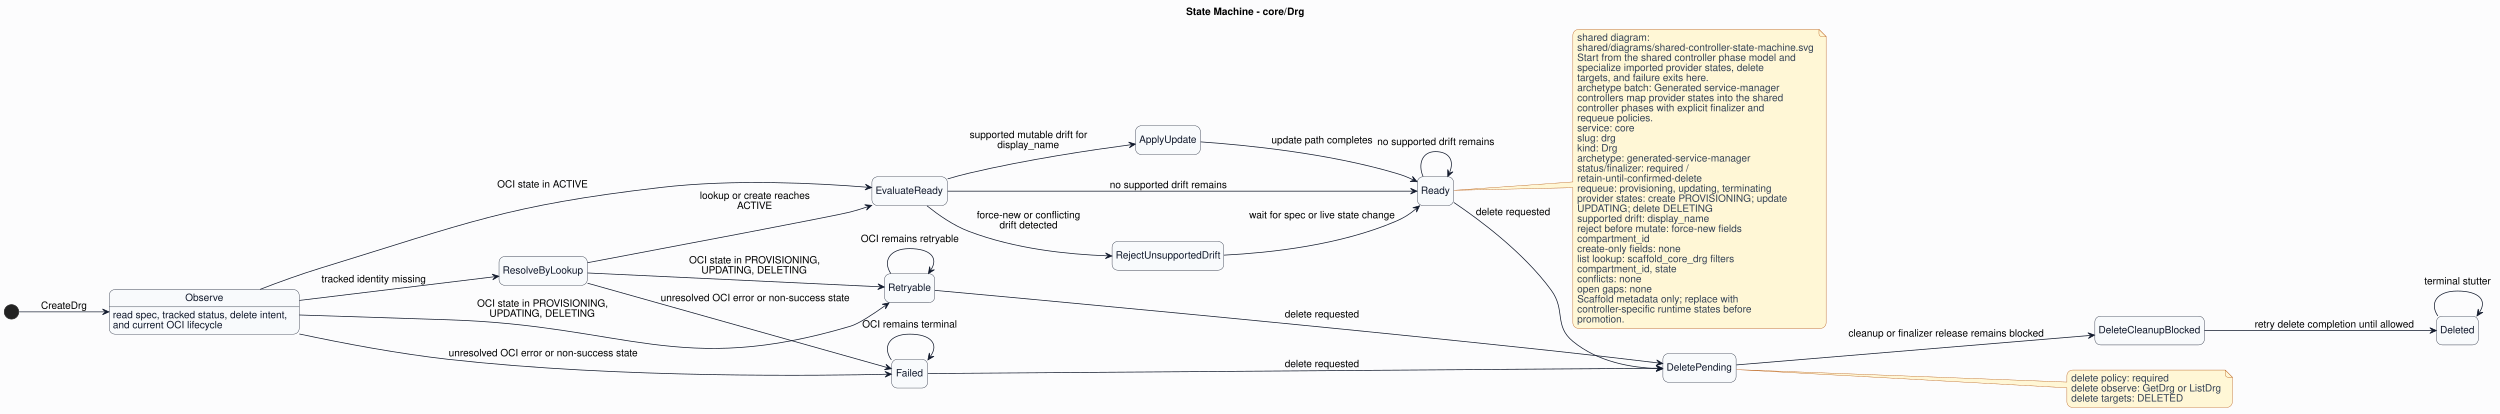
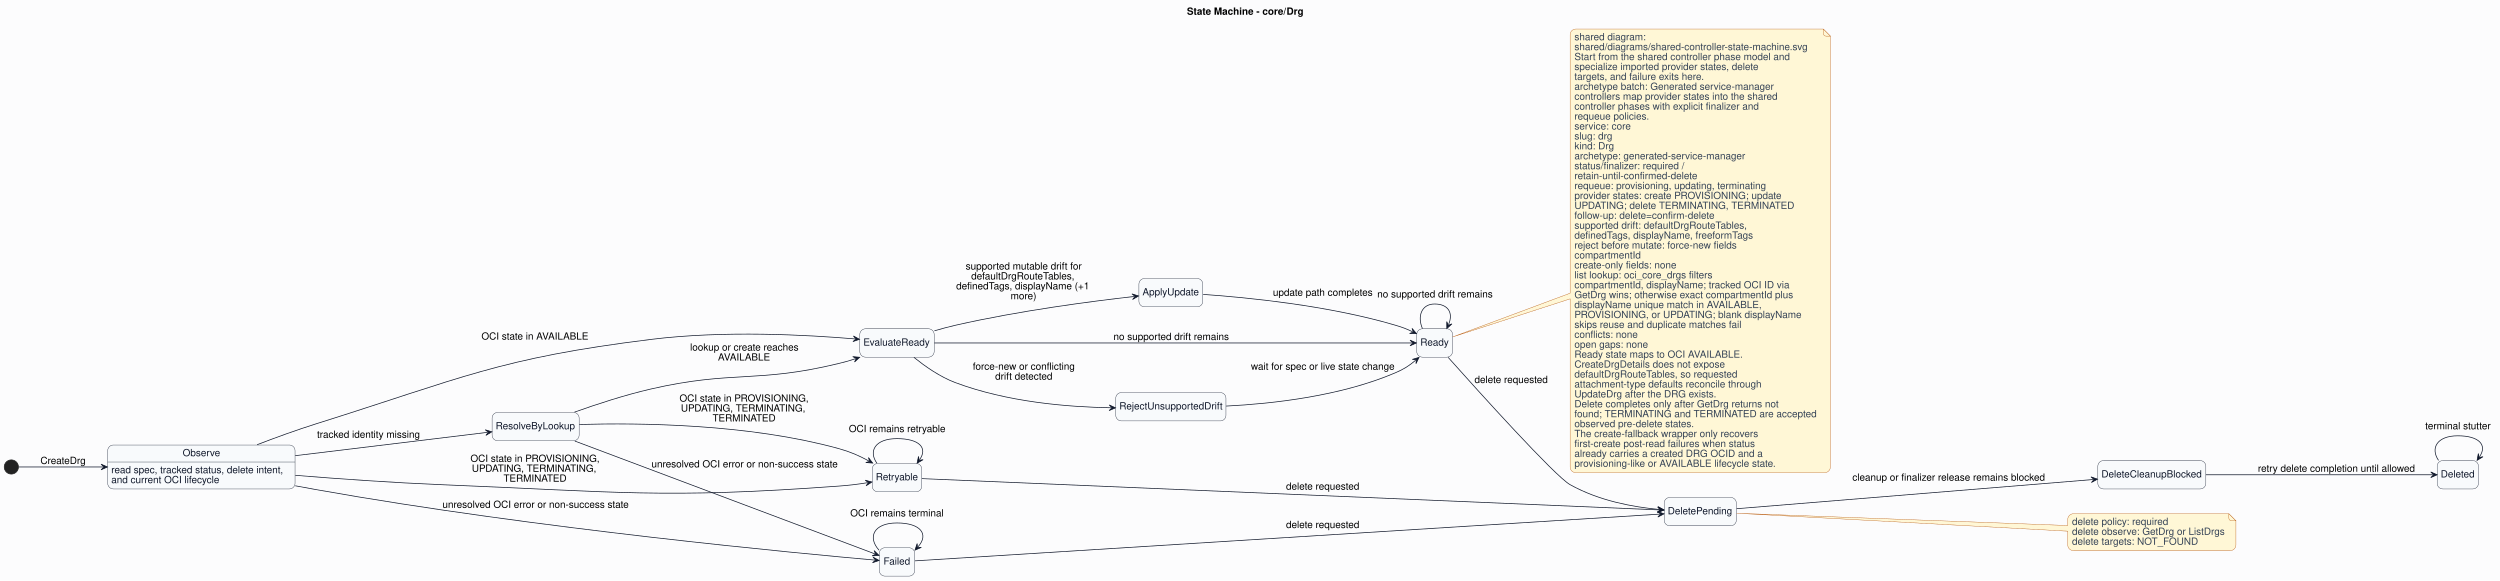
- <svg xmlns="http://www.w3.org/2000/svg" contentStyleType="text/css" data-diagram-type="STATE" height="576px" preserveAspectRatio="none" style="width:3479px;height:576px;background:#FCFCFD;" version="1.1" viewBox="0 0 3479 576" width="3479px" zoomAndPan="magnify">
+ <svg xmlns="http://www.w3.org/2000/svg" contentStyleType="text/css" data-diagram-type="STATE" height="819px" preserveAspectRatio="none" style="width:3528px;height:819px;background:#FCFCFD;" version="1.1" viewBox="0 0 3528 819" width="3528px" zoomAndPan="magnify">
  <defs />
  <g>
-     <rect fill="#FCFCFD" height="576" style="stroke:none;stroke-width:1;" width="3479" x="0" y="0" />
+     <rect fill="#FCFCFD" height="819" style="stroke:none;stroke-width:1;" width="3528" x="0" y="0" />
    <g class="title" data-source-line="10">
-       <text fill="#000000" font-family="Helvetica" font-size="14" font-weight="bold" lengthAdjust="spacing" textLength="164.151" x="1650.572" y="20.78">State Machine - core/Drg</text>
-     </g>
-     <g>
-       <rect fill="#F8FAFC" height="62" rx="8" ry="8" style="stroke:#0F172A;stroke-width:0.5;" width="264.364" x="152" y="403" />
-       <line style="stroke:#0F172A;stroke-width:0.5;" x1="152" x2="416.364" y1="427" y2="427" />
-       <text fill="#0F172A" font-family="Helvetica" font-size="14" lengthAdjust="spacing" textLength="52.91" x="257.727" y="418.78">Observe</text>
-       <text fill="#0F172A" font-family="Helvetica" font-size="14" lengthAdjust="spacing" textLength="244.364" x="157" y="442.78">read spec, tracked status, delete intent,</text>
-       <text fill="#0F172A" font-family="Helvetica" font-size="14" lengthAdjust="spacing" textLength="153.282" x="157" y="456.78">and current OCI lifecycle</text>
-     </g>
-     <rect fill="#F8FAFC" height="40" rx="8" ry="8" style="stroke:#0F172A;stroke-width:0.5;" width="104.951" x="1213.36" y="246" />
-     <text fill="#0F172A" font-family="Helvetica" font-size="14" lengthAdjust="spacing" textLength="94.951" x="1218.36" y="269.78">EvaluateReady</text>
-     <rect fill="#F8FAFC" height="40" rx="8" ry="8" style="stroke:#0F172A;stroke-width:0.5;" width="50.469" x="1972.32" y="246" />
-     <text fill="#0F172A" font-family="Helvetica" font-size="14" lengthAdjust="spacing" textLength="40.469" x="1977.32" y="269.78">Ready</text>
-     <rect fill="#F8FAFC" height="40" rx="8" ry="8" style="stroke:#0F172A;stroke-width:0.5;" width="69.917" x="1230.88" y="381" />
-     <text fill="#0F172A" font-family="Helvetica" font-size="14" lengthAdjust="spacing" textLength="59.917" x="1235.88" y="404.78">Retryable</text>
-     <rect fill="#F8FAFC" height="40" rx="8" ry="8" style="stroke:#0F172A;stroke-width:0.5;" width="50" x="1240.84" y="500" />
-     <text fill="#0F172A" font-family="Helvetica" font-size="14" lengthAdjust="spacing" textLength="38.131" x="1246.775" y="523.78">Failed</text>
-     <rect fill="#F8FAFC" height="40" rx="8" ry="8" style="stroke:#0F172A;stroke-width:0.5;" width="122.848" x="694.44" y="357" />
-     <text fill="#0F172A" font-family="Helvetica" font-size="14" lengthAdjust="spacing" textLength="112.848" x="699.44" y="380.78">ResolveByLookup</text>
-     <rect fill="#F8FAFC" height="40" rx="8" ry="8" style="stroke:#0F172A;stroke-width:0.5;" width="155.51" x="1547.56" y="336" />
-     <text fill="#0F172A" font-family="Helvetica" font-size="14" lengthAdjust="spacing" textLength="145.51" x="1552.56" y="359.78">RejectUnsupportedDrift</text>
-     <rect fill="#F8FAFC" height="40" rx="8" ry="8" style="stroke:#0F172A;stroke-width:0.5;" width="90.165" x="1580.23" y="175" />
-     <text fill="#0F172A" font-family="Helvetica" font-size="14" lengthAdjust="spacing" textLength="80.165" x="1585.23" y="198.78">ApplyUpdate</text>
-     <rect fill="#F8FAFC" height="40" rx="8" ry="8" style="stroke:#0F172A;stroke-width:0.5;" width="101.848" x="2314.1" y="492" />
-     <text fill="#0F172A" font-family="Helvetica" font-size="14" lengthAdjust="spacing" textLength="91.848" x="2319.1" y="515.78">DeletePending</text>
-     <rect fill="#F8FAFC" height="40" rx="8" ry="8" style="stroke:#0F172A;stroke-width:0.5;" width="58.255" x="3390.58" y="440" />
-     <text fill="#0F172A" font-family="Helvetica" font-size="14" lengthAdjust="spacing" textLength="48.255" x="3395.58" y="463.78">Deleted</text>
-     <rect fill="#F8FAFC" height="40" rx="8" ry="8" style="stroke:#0F172A;stroke-width:0.5;" width="152.427" x="2915.21" y="440" />
-     <text fill="#0F172A" font-family="Helvetica" font-size="14" lengthAdjust="spacing" textLength="142.427" x="2920.21" y="463.78">DeleteCleanupBlocked</text>
-     <ellipse cx="16" cy="434" fill="#222222" rx="10" ry="10" style="stroke:#222222;stroke-width:1;" />
+       <text fill="#000000" font-family="Helvetica" font-size="14" font-weight="bold" lengthAdjust="spacing" textLength="164.151" x="1674.942" y="20.78">State Machine - core/Drg</text>
+     </g>
+     <g class="entity" data-qualified-name="observe" id="ent0002">
+       <rect fill="#F8FAFC" height="62" rx="8" ry="8" style="stroke:#0F172A;stroke-width:0.5;" width="264.364" x="152" y="628" />
+       <line style="stroke:#0F172A;stroke-width:0.5;" x1="152" x2="416.364" y1="652" y2="652" />
+       <text fill="#0F172A" font-family="Helvetica" font-size="14" lengthAdjust="spacing" textLength="52.91" x="257.727" y="643.78">Observe</text>
+       <text fill="#0F172A" font-family="Helvetica" font-size="14" lengthAdjust="spacing" textLength="244.364" x="157" y="667.78">read spec, tracked status, delete intent,</text>
+       <text fill="#0F172A" font-family="Helvetica" font-size="14" lengthAdjust="spacing" textLength="153.282" x="157" y="681.78">and current OCI lifecycle</text>
+     </g>
+     <rect fill="#F8FAFC" height="40" rx="8" ry="8" style="stroke:#0F172A;stroke-width:0.5;" width="104.951" x="1213.36" y="464" />
+     <text fill="#0F172A" font-family="Helvetica" font-size="14" lengthAdjust="spacing" textLength="94.951" x="1218.36" y="487.78">EvaluateReady</text>
+     <rect fill="#F8FAFC" height="40" rx="8" ry="8" style="stroke:#0F172A;stroke-width:0.5;" width="50.469" x="1999.32" y="464" />
+     <text fill="#0F172A" font-family="Helvetica" font-size="14" lengthAdjust="spacing" textLength="40.469" x="2004.32" y="487.78">Ready</text>
+     <rect fill="#F8FAFC" height="40" rx="8" ry="8" style="stroke:#0F172A;stroke-width:0.5;" width="69.917" x="1230.88" y="654" />
+     <text fill="#0F172A" font-family="Helvetica" font-size="14" lengthAdjust="spacing" textLength="59.917" x="1235.88" y="677.78">Retryable</text>
+     <rect fill="#F8FAFC" height="40" rx="8" ry="8" style="stroke:#0F172A;stroke-width:0.5;" width="50" x="1240.84" y="773" />
+     <text fill="#0F172A" font-family="Helvetica" font-size="14" lengthAdjust="spacing" textLength="38.131" x="1246.775" y="796.78">Failed</text>
+     <rect fill="#F8FAFC" height="40" rx="8" ry="8" style="stroke:#0F172A;stroke-width:0.5;" width="122.848" x="694.44" y="582" />
+     <text fill="#0F172A" font-family="Helvetica" font-size="14" lengthAdjust="spacing" textLength="112.848" x="699.44" y="605.78">ResolveByLookup</text>
+     <rect fill="#F8FAFC" height="40" rx="8" ry="8" style="stroke:#0F172A;stroke-width:0.5;" width="155.51" x="1574.56" y="554" />
+     <text fill="#0F172A" font-family="Helvetica" font-size="14" lengthAdjust="spacing" textLength="145.51" x="1579.56" y="577.78">RejectUnsupportedDrift</text>
+     <rect fill="#F8FAFC" height="40" rx="8" ry="8" style="stroke:#0F172A;stroke-width:0.5;" width="90.165" x="1607.23" y="393" />
+     <text fill="#0F172A" font-family="Helvetica" font-size="14" lengthAdjust="spacing" textLength="80.165" x="1612.23" y="416.78">ApplyUpdate</text>
+     <rect fill="#F8FAFC" height="40" rx="8" ry="8" style="stroke:#0F172A;stroke-width:0.5;" width="101.848" x="2348.47" y="702" />
+     <text fill="#0F172A" font-family="Helvetica" font-size="14" lengthAdjust="spacing" textLength="91.848" x="2353.47" y="725.78">DeletePending</text>
+     <rect fill="#F8FAFC" height="40" rx="8" ry="8" style="stroke:#0F172A;stroke-width:0.5;" width="58.255" x="3439.33" y="650" />
+     <text fill="#0F172A" font-family="Helvetica" font-size="14" lengthAdjust="spacing" textLength="48.255" x="3444.33" y="673.78">Deleted</text>
+     <rect fill="#F8FAFC" height="40" rx="8" ry="8" style="stroke:#0F172A;stroke-width:0.5;" width="152.427" x="2960.46" y="650" />
+     <text fill="#0F172A" font-family="Helvetica" font-size="14" lengthAdjust="spacing" textLength="142.427" x="2965.46" y="673.78">DeleteCleanupBlocked</text>
+     <g class="start_entity" data-qualified-name=".start." data-source-line="32" id="ent0002">
+       <ellipse cx="16" cy="659" fill="#222222" rx="10" ry="10" style="stroke:#222222;stroke-width:1;" />
+     </g>
    <g class="entity" data-qualified-name="GMN2" data-source-line="55" id="ent0003">
-       <path d="M2188.78,49 L2188.78,253.16 L2023.1,264.86 L2188.78,261.16 L2188.78,449 A8,8 0 0 0 2196.78,457 L2533.261,457 A8,8 0 0 0 2541.261,449 L2541.261,51 L2531.261,41 L2196.78,41 A8,8 0 0 0 2188.78,49" fill="#FFF7D6" style="stroke:#B45309;stroke-width:0.5;" />
-       <path d="M2531.261,41 L2531.261,47 A4,4 0 0 0 2535.261,51 L2541.261,51 L2531.261,41" fill="#FFF7D6" style="stroke:#B45309;stroke-width:0.5;" />
-       <text fill="#334155" font-family="Helvetica" font-size="14" lengthAdjust="spacing" textLength="101.165" x="2194.78" y="56.78">shared diagram:</text>
-       <text fill="#334155" font-family="Helvetica" font-size="14" lengthAdjust="spacing" textLength="331.481" x="2194.78" y="70.78">shared/diagrams/shared-controller-state-machine.svg</text>
-       <text fill="#334155" font-family="Helvetica" font-size="14" lengthAdjust="spacing" textLength="304.274" x="2194.78" y="84.78">Start from the shared controller phase model and</text>
-       <text fill="#334155" font-family="Helvetica" font-size="14" lengthAdjust="spacing" textLength="261.468" x="2194.78" y="98.78">specialize imported provider states, delete</text>
-       <text fill="#334155" font-family="Helvetica" font-size="14" lengthAdjust="spacing" textLength="184.434" x="2194.78" y="112.78">targets, and failure exits here.</text>
-       <text fill="#334155" font-family="Helvetica" font-size="14" lengthAdjust="spacing" textLength="281.709" x="2194.78" y="126.78">archetype batch: Generated service-manager</text>
-       <text fill="#334155" font-family="Helvetica" font-size="14" lengthAdjust="spacing" textLength="287.923" x="2194.78" y="140.78">controllers map provider states into the shared</text>
-       <text fill="#334155" font-family="Helvetica" font-size="14" lengthAdjust="spacing" textLength="261.461" x="2194.78" y="154.78">controller phases with explicit finalizer and</text>
-       <text fill="#334155" font-family="Helvetica" font-size="14" lengthAdjust="spacing" textLength="105.848" x="2194.78" y="168.78">requeue policies.</text>
-       <text fill="#334155" font-family="Helvetica" font-size="14" lengthAdjust="spacing" textLength="79.358" x="2194.78" y="182.78">service: core</text>
-       <text fill="#334155" font-family="Helvetica" font-size="14" lengthAdjust="spacing" textLength="53.696" x="2194.78" y="196.78">slug: drg</text>
-       <text fill="#334155" font-family="Helvetica" font-size="14" lengthAdjust="spacing" textLength="56.02" x="2194.78" y="210.78">kind: Drg</text>
-       <text fill="#334155" font-family="Helvetica" font-size="14" lengthAdjust="spacing" textLength="241.24" x="2194.78" y="224.78">archetype: generated-service-manager</text>
-       <text fill="#334155" font-family="Helvetica" font-size="14" lengthAdjust="spacing" textLength="156.406" x="2194.78" y="238.78">status/finalizer: required /</text>
-       <text fill="#334155" font-family="Helvetica" font-size="14" lengthAdjust="spacing" textLength="174.303" x="2194.78" y="252.78">retain-until-confirmed-delete</text>
-       <text fill="#334155" font-family="Helvetica" font-size="14" lengthAdjust="spacing" textLength="272.398" x="2194.78" y="266.78">requeue: provisioning, updating, terminating</text>
-       <text fill="#334155" font-family="Helvetica" font-size="14" lengthAdjust="spacing" textLength="295.682" x="2194.78" y="280.78">provider states: create PROVISIONING; update</text>
-       <text fill="#334155" font-family="Helvetica" font-size="14" lengthAdjust="spacing" textLength="192.165" x="2194.78" y="294.78">UPDATING; delete DELETING</text>
-       <text fill="#334155" font-family="Helvetica" font-size="14" lengthAdjust="spacing" textLength="183.661" x="2194.78" y="308.78">supported drift: display_name</text>
-       <text fill="#334155" font-family="Helvetica" font-size="14" lengthAdjust="spacing" textLength="230.33" x="2194.78" y="322.78">reject before mutate: force-new fields</text>
-       <text fill="#334155" font-family="Helvetica" font-size="14" lengthAdjust="spacing" textLength="100.379" x="2194.78" y="336.78">compartment_id</text>
-       <text fill="#334155" font-family="Helvetica" font-size="14" lengthAdjust="spacing" textLength="144.751" x="2194.78" y="350.78">create-only fields: none</text>
-       <text fill="#334155" font-family="Helvetica" font-size="14" lengthAdjust="spacing" textLength="218.661" x="2194.78" y="364.78">list lookup: scaffold_core_drg filters</text>
-       <text fill="#334155" font-family="Helvetica" font-size="14" lengthAdjust="spacing" textLength="138.51" x="2194.78" y="378.78">compartment_id, state</text>
-       <text fill="#334155" font-family="Helvetica" font-size="14" lengthAdjust="spacing" textLength="89.496" x="2194.78" y="392.78">conflicts: none</text>
-       <text fill="#334155" font-family="Helvetica" font-size="14" lengthAdjust="spacing" textLength="104.316" x="2194.78" y="406.78">open gaps: none</text>
-       <text fill="#334155" font-family="Helvetica" font-size="14" lengthAdjust="spacing" textLength="224.902" x="2194.78" y="420.78">Scaffold metadata only; replace with</text>
-       <text fill="#334155" font-family="Helvetica" font-size="14" lengthAdjust="spacing" textLength="244.323" x="2194.78" y="434.78">controller-specific runtime states before</text>
-       <text fill="#334155" font-family="Helvetica" font-size="14" lengthAdjust="spacing" textLength="66.144" x="2194.78" y="448.78">promotion.</text>
-     </g>
-     <g class="entity" data-qualified-name="GMN5" data-source-line="86" id="ent0006">
-       <path d="M2876.27,523 L2876.27,531.68 L2416.33,514.34 L2876.27,539.68 L2876.27,559 A8,8 0 0 0 2884.27,567 L3098.586,567 A8,8 0 0 0 3106.586,559 L3106.586,525 L3096.586,515 L2884.27,515 A8,8 0 0 0 2876.27,523" fill="#FFF7D6" style="stroke:#B45309;stroke-width:0.5;" />
-       <path d="M3096.586,515 L3096.586,521 A4,4 0 0 0 3100.586,525 L3106.586,525 L3096.586,515" fill="#FFF7D6" style="stroke:#B45309;stroke-width:0.5;" />
-       <text fill="#334155" font-family="Helvetica" font-size="14" lengthAdjust="spacing" textLength="136.972" x="2882.27" y="530.78">delete policy: required</text>
-       <text fill="#334155" font-family="Helvetica" font-size="14" lengthAdjust="spacing" textLength="209.316" x="2882.27" y="544.78">delete observe: GetDrg or ListDrg</text>
-       <text fill="#334155" font-family="Helvetica" font-size="14" lengthAdjust="spacing" textLength="157.185" x="2882.27" y="558.78">delete targets: DELETED</text>
+       <path d="M2215.78,49 L2215.78,413.74 L2050.01,475.47 L2215.78,421.74 L2215.78,659 A8,8 0 0 0 2223.78,667 L2575.007,667 A8,8 0 0 0 2583.007,659 L2583.007,51 L2573.007,41 L2223.78,41 A8,8 0 0 0 2215.78,49" fill="#FFF7D6" style="stroke:#B45309;stroke-width:0.5;" />
+       <path d="M2573.007,41 L2573.007,47 A4,4 0 0 0 2577.007,51 L2583.007,51 L2573.007,41" fill="#FFF7D6" style="stroke:#B45309;stroke-width:0.5;" />
+       <text fill="#334155" font-family="Helvetica" font-size="14" lengthAdjust="spacing" textLength="101.165" x="2221.78" y="56.78">shared diagram:</text>
+       <text fill="#334155" font-family="Helvetica" font-size="14" lengthAdjust="spacing" textLength="331.481" x="2221.78" y="70.78">shared/diagrams/shared-controller-state-machine.svg</text>
+       <text fill="#334155" font-family="Helvetica" font-size="14" lengthAdjust="spacing" textLength="304.274" x="2221.78" y="84.78">Start from the shared controller phase model and</text>
+       <text fill="#334155" font-family="Helvetica" font-size="14" lengthAdjust="spacing" textLength="261.468" x="2221.78" y="98.78">specialize imported provider states, delete</text>
+       <text fill="#334155" font-family="Helvetica" font-size="14" lengthAdjust="spacing" textLength="184.434" x="2221.78" y="112.78">targets, and failure exits here.</text>
+       <text fill="#334155" font-family="Helvetica" font-size="14" lengthAdjust="spacing" textLength="281.709" x="2221.78" y="126.78">archetype batch: Generated service-manager</text>
+       <text fill="#334155" font-family="Helvetica" font-size="14" lengthAdjust="spacing" textLength="287.923" x="2221.78" y="140.78">controllers map provider states into the shared</text>
+       <text fill="#334155" font-family="Helvetica" font-size="14" lengthAdjust="spacing" textLength="261.461" x="2221.78" y="154.78">controller phases with explicit finalizer and</text>
+       <text fill="#334155" font-family="Helvetica" font-size="14" lengthAdjust="spacing" textLength="105.848" x="2221.78" y="168.78">requeue policies.</text>
+       <text fill="#334155" font-family="Helvetica" font-size="14" lengthAdjust="spacing" textLength="79.358" x="2221.78" y="182.78">service: core</text>
+       <text fill="#334155" font-family="Helvetica" font-size="14" lengthAdjust="spacing" textLength="53.696" x="2221.78" y="196.78">slug: drg</text>
+       <text fill="#334155" font-family="Helvetica" font-size="14" lengthAdjust="spacing" textLength="56.02" x="2221.78" y="210.78">kind: Drg</text>
+       <text fill="#334155" font-family="Helvetica" font-size="14" lengthAdjust="spacing" textLength="241.24" x="2221.78" y="224.78">archetype: generated-service-manager</text>
+       <text fill="#334155" font-family="Helvetica" font-size="14" lengthAdjust="spacing" textLength="156.406" x="2221.78" y="238.78">status/finalizer: required /</text>
+       <text fill="#334155" font-family="Helvetica" font-size="14" lengthAdjust="spacing" textLength="174.303" x="2221.78" y="252.78">retain-until-confirmed-delete</text>
+       <text fill="#334155" font-family="Helvetica" font-size="14" lengthAdjust="spacing" textLength="272.398" x="2221.78" y="266.78">requeue: provisioning, updating, terminating</text>
+       <text fill="#334155" font-family="Helvetica" font-size="14" lengthAdjust="spacing" textLength="295.682" x="2221.78" y="280.78">provider states: create PROVISIONING; update</text>
+       <text fill="#334155" font-family="Helvetica" font-size="14" lengthAdjust="spacing" textLength="317.372" x="2221.78" y="294.78">UPDATING; delete TERMINATING, TERMINATED</text>
+       <text fill="#334155" font-family="Helvetica" font-size="14" lengthAdjust="spacing" textLength="198.83" x="2221.78" y="308.78">follow-up: delete=confirm-delete</text>
+       <text fill="#334155" font-family="Helvetica" font-size="14" lengthAdjust="spacing" textLength="245.137" x="2221.78" y="322.78">supported drift: defaultDrgRouteTables,</text>
+       <text fill="#334155" font-family="Helvetica" font-size="14" lengthAdjust="spacing" textLength="256.785" x="2221.78" y="336.78">definedTags, displayName, freeformTags</text>
+       <text fill="#334155" font-family="Helvetica" font-size="14" lengthAdjust="spacing" textLength="230.33" x="2221.78" y="350.78">reject before mutate: force-new fields</text>
+       <text fill="#334155" font-family="Helvetica" font-size="14" lengthAdjust="spacing" textLength="93.372" x="2221.78" y="364.78">compartmentId</text>
+       <text fill="#334155" font-family="Helvetica" font-size="14" lengthAdjust="spacing" textLength="144.751" x="2221.78" y="378.78">create-only fields: none</text>
+       <text fill="#334155" font-family="Helvetica" font-size="14" lengthAdjust="spacing" textLength="195.31" x="2221.78" y="392.78">list lookup: oci_core_drgs filters</text>
+       <text fill="#334155" font-family="Helvetica" font-size="14" lengthAdjust="spacing" textLength="304.22" x="2221.78" y="406.78">compartmentId, displayName; tracked OCI ID via</text>
+       <text fill="#334155" font-family="Helvetica" font-size="14" lengthAdjust="spacing" textLength="308.902" x="2221.78" y="420.78">GetDrg wins; otherwise exact compartmentId plus</text>
+       <text fill="#334155" font-family="Helvetica" font-size="14" lengthAdjust="spacing" textLength="266.923" x="2221.78" y="434.78">displayName unique match in AVAILABLE,</text>
+       <text fill="#334155" font-family="Helvetica" font-size="14" lengthAdjust="spacing" textLength="325.199" x="2221.78" y="448.78">PROVISIONING, or UPDATING; blank displayName</text>
+       <text fill="#334155" font-family="Helvetica" font-size="14" lengthAdjust="spacing" textLength="236.571" x="2221.78" y="462.78">skips reuse and duplicate matches fail</text>
+       <text fill="#334155" font-family="Helvetica" font-size="14" lengthAdjust="spacing" textLength="89.496" x="2221.78" y="476.78">conflicts: none</text>
+       <text fill="#334155" font-family="Helvetica" font-size="14" lengthAdjust="spacing" textLength="104.316" x="2221.78" y="490.78">open gaps: none</text>
+       <text fill="#334155" font-family="Helvetica" font-size="14" lengthAdjust="spacing" textLength="240.447" x="2221.78" y="504.78">Ready state maps to OCI AVAILABLE.</text>
+       <text fill="#334155" font-family="Helvetica" font-size="14" lengthAdjust="spacing" textLength="214.006" x="2221.78" y="518.78">CreateDrgDetails does not expose</text>
+       <text fill="#334155" font-family="Helvetica" font-size="14" lengthAdjust="spacing" textLength="232.695" x="2221.78" y="532.78">defaultDrgRouteTables, so requested</text>
+       <text fill="#334155" font-family="Helvetica" font-size="14" lengthAdjust="spacing" textLength="264.599" x="2221.78" y="546.78">attachment-type defaults reconcile through</text>
+       <text fill="#334155" font-family="Helvetica" font-size="14" lengthAdjust="spacing" textLength="201.523" x="2221.78" y="560.78">UpdateDrg after the DRG exists.</text>
+       <text fill="#334155" font-family="Helvetica" font-size="14" lengthAdjust="spacing" textLength="289.468" x="2221.78" y="574.78">Delete completes only after GetDrg returns not</text>
+       <text fill="#334155" font-family="Helvetica" font-size="14" lengthAdjust="spacing" textLength="346.227" x="2221.78" y="588.78">found; TERMINATING and TERMINATED are accepted</text>
+       <text fill="#334155" font-family="Helvetica" font-size="14" lengthAdjust="spacing" textLength="169.654" x="2221.78" y="602.78">observed pre-delete states.</text>
+       <text fill="#334155" font-family="Helvetica" font-size="14" lengthAdjust="spacing" textLength="260.668" x="2221.78" y="616.78">The create-fallback wrapper only recovers</text>
+       <text fill="#334155" font-family="Helvetica" font-size="14" lengthAdjust="spacing" textLength="256.778" x="2221.78" y="630.78">first-create post-read failures when status</text>
+       <text fill="#334155" font-family="Helvetica" font-size="14" lengthAdjust="spacing" textLength="266.889" x="2221.78" y="644.78">already carries a created DRG OCID and a</text>
+       <text fill="#334155" font-family="Helvetica" font-size="14" lengthAdjust="spacing" textLength="287.909" x="2221.78" y="658.78">provisioning-like or AVAILABLE lifecycle state.</text>
+     </g>
+     <g class="entity" data-qualified-name="GMN5" data-source-line="101" id="ent0006">
+       <path d="M2918.01,733 L2918.01,741.61 L2450.78,724.3 L2918.01,749.61 L2918.01,769 A8,8 0 0 0 2926.01,777 L3147.326,777 A8,8 0 0 0 3155.326,769 L3155.326,735 L3145.326,725 L2926.01,725 A8,8 0 0 0 2918.01,733" fill="#FFF7D6" style="stroke:#B45309;stroke-width:0.5;" />
+       <path d="M3145.326,725 L3145.326,731 A4,4 0 0 0 3149.326,735 L3155.326,735 L3145.326,725" fill="#FFF7D6" style="stroke:#B45309;stroke-width:0.5;" />
+       <text fill="#334155" font-family="Helvetica" font-size="14" lengthAdjust="spacing" textLength="136.972" x="2924.01" y="740.78">delete policy: required</text>
+       <text fill="#334155" font-family="Helvetica" font-size="14" lengthAdjust="spacing" textLength="216.316" x="2924.01" y="754.78">delete observe: GetDrg or ListDrgs</text>
+       <text fill="#334155" font-family="Helvetica" font-size="14" lengthAdjust="spacing" textLength="179.724" x="2924.01" y="768.78">delete targets: NOT_FOUND</text>
    </g>
    <g class="link" data-entity-1="ent0002" data-entity-2="ent0002" data-link-type="dependency" data-source-line="32" id="lnk3">
-       <path d="M26.47,434 C47.36,434 93.64,434 145.62,434" fill="none" id="*start*-to-observe" style="stroke:#0F172A;stroke-width:1;" />
-       <polygon fill="#0F172A" points="151.62,434,142.62,430,146.62,434,142.62,438,151.62,434" style="stroke:#0F172A;stroke-width:1;" />
-       <text fill="#000000" font-family="Helvetica" font-size="14" lengthAdjust="spacing" textLength="64.579" x="57" y="429.78">CreateDrg</text>
+       <path d="M26.47,659 C47.36,659 93.64,659 145.62,659" fill="none" id="*start*-to-observe" style="stroke:#0F172A;stroke-width:1;" />
+       <polygon fill="#0F172A" points="151.62,659,142.62,655,146.62,659,142.62,663,151.62,659" style="stroke:#0F172A;stroke-width:1;" />
+       <text fill="#000000" font-family="Helvetica" font-size="14" lengthAdjust="spacing" textLength="64.579" x="57" y="654.78">CreateDrg</text>
    </g>
    <g class="link" data-entity-1="ent0002" data-entity-2="ent0007" data-link-type="dependency" data-source-line="33" id="lnk4">
-       <path d="M416.64,418.05 C507.55,407.01 618.334,393.573 688.184,385.093" fill="none" id="observe-to-resolve_by_lookup" style="stroke:#0F172A;stroke-width:1;" />
-       <polygon fill="#0F172A" points="694.14,384.37,684.723,381.484,689.176,384.973,685.688,389.425,694.14,384.37" style="stroke:#0F172A;stroke-width:1;" />
-       <text fill="#000000" font-family="Helvetica" font-size="14" lengthAdjust="spacing" textLength="145.503" x="447.36" y="392.84">tracked identity missing</text>
+       <path d="M416.64,643.05 C507.55,632.01 618.334,618.573 688.184,610.093" fill="none" id="observe-to-resolve_by_lookup" style="stroke:#0F172A;stroke-width:1;" />
+       <polygon fill="#0F172A" points="694.14,609.37,684.723,606.484,689.176,609.973,685.688,614.426,694.14,609.37" style="stroke:#0F172A;stroke-width:1;" />
+       <text fill="#000000" font-family="Helvetica" font-size="14" lengthAdjust="spacing" textLength="145.503" x="447.36" y="617.84">tracked identity missing</text>
    </g>
    <g class="link" data-entity-1="ent0007" data-entity-2="ent0003" data-link-type="dependency" data-source-line="34" id="lnk5">
-       <path d="M817.57,365.58 C931.1,344.19 1165.77,299.79 1183.36,295 C1193.07,292.36 1197.604,291.054 1207.384,287.704" fill="none" id="resolve_by_lookup-to-evaluate_ready" style="stroke:#0F172A;stroke-width:1;" />
-       <polygon fill="#0F172A" points="1213.06,285.76,1203.249,284.892,1208.33,287.38,1205.842,292.461,1213.06,285.76" style="stroke:#0F172A;stroke-width:1;" />
-       <text fill="#000000" font-family="Helvetica" font-size="14" lengthAdjust="spacing" textLength="154.089" x="973.86" y="276.78">lookup or create reaches</text>
-       <text fill="#000000" font-family="Helvetica" font-size="14" lengthAdjust="spacing" textLength="50.565" x="1025.622" y="290.78">ACTIVE</text>
+       <path d="M810.74,581.59 C841.81,570.51 881.84,557.4 918.36,549 C1034.2,522.36 1067.87,541.08 1183.36,513 C1193.14,510.62 1197.696,509.422 1207.486,506.112" fill="none" id="resolve_by_lookup-to-evaluate_ready" style="stroke:#0F172A;stroke-width:1;" />
+       <polygon fill="#0F172A" points="1213.17,504.19,1203.363,503.283,1208.433,505.791,1205.925,510.862,1213.17,504.19" style="stroke:#0F172A;stroke-width:1;" />
+       <text fill="#000000" font-family="Helvetica" font-size="14" lengthAdjust="spacing" textLength="154.089" x="973.86" y="494.78">lookup or create reaches</text>
+       <text fill="#000000" font-family="Helvetica" font-size="14" lengthAdjust="spacing" textLength="75.489" x="1013.16" y="508.78">AVAILABLE</text>
    </g>
    <g class="link" data-entity-1="ent0007" data-entity-2="ent0005" data-link-type="dependency" data-source-line="35" id="lnk6">
-       <path d="M817.63,379.87 C925.21,384.95 1139.807,395.097 1224.597,399.097" fill="none" id="resolve_by_lookup-to-retryable" style="stroke:#0F172A;stroke-width:1;" />
-       <polygon fill="#0F172A" points="1230.59,399.38,1221.789,394.96,1225.596,399.144,1221.411,402.951,1230.59,399.38" style="stroke:#0F172A;stroke-width:1;" />
-       <text fill="#000000" font-family="Helvetica" font-size="14" lengthAdjust="spacing" textLength="184.379" x="958.86" y="366.54">OCI state in PROVISIONING,</text>
-       <text fill="#000000" font-family="Helvetica" font-size="14" lengthAdjust="spacing" textLength="150.131" x="975.984" y="380.54">UPDATING, DELETING</text>
+       <path d="M817.46,599.04 C901.3,596.6 1056.7,598.03 1183.36,633 C1200,637.59 1211.971,642.84 1226.291,650.64" fill="none" id="resolve_by_lookup-to-retryable" style="stroke:#0F172A;stroke-width:1;" />
+       <polygon fill="#0F172A" points="1231.56,653.51,1225.57,645.692,1227.169,651.118,1221.743,652.718,1231.56,653.51" style="stroke:#0F172A;stroke-width:1;" />
+       <text fill="#000000" font-family="Helvetica" font-size="14" lengthAdjust="spacing" textLength="184.379" x="958.86" y="566.78">OCI state in PROVISIONING,</text>
+       <text fill="#000000" font-family="Helvetica" font-size="14" lengthAdjust="spacing" textLength="180.448" x="960.825" y="580.78">UPDATING, TERMINATING,</text>
+       <text fill="#000000" font-family="Helvetica" font-size="14" lengthAdjust="spacing" textLength="91" x="1005.549" y="594.78">TERMINATED</text>
    </g>
    <g class="link" data-entity-1="ent0007" data-entity-2="ent0006" data-link-type="dependency" data-source-line="36" id="lnk7">
-       <path d="M817.63,394.11 C929.69,425.65 1158.585,490.083 1234.675,511.513" fill="none" id="resolve_by_lookup-to-failed" style="stroke:#0F172A;stroke-width:1;" />
-       <polygon fill="#0F172A" points="1240.45,513.14,1232.871,506.85,1235.637,511.784,1230.703,514.55,1240.45,513.14" style="stroke:#0F172A;stroke-width:1;" />
-       <text fill="#000000" font-family="Helvetica" font-size="14" lengthAdjust="spacing" textLength="263.778" x="919.36" y="419.03">unresolved OCI error or non-success state</text>
+       <path d="M811.23,622.44 C920.52,663.53 1157.404,752.598 1234.904,781.748" fill="none" id="resolve_by_lookup-to-failed" style="stroke:#0F172A;stroke-width:1;" />
+       <polygon fill="#0F172A" points="1240.52,783.86,1233.504,776.948,1235.84,782.1,1230.688,784.436,1240.52,783.86" style="stroke:#0F172A;stroke-width:1;" />
+       <text fill="#000000" font-family="Helvetica" font-size="14" lengthAdjust="spacing" textLength="263.778" x="919.36" y="659.56">unresolved OCI error or non-success state</text>
    </g>
    <g class="link" data-entity-1="ent0002" data-entity-2="ent0003" data-link-type="dependency" data-source-line="37" id="lnk8">
-       <path d="M361.96,402.64 C388.45,392.43 418.47,381.55 446.36,373 C652.5,309.82 704.22,286.06 918.36,261 C1022.33,248.83 1139.05,255.034 1206.99,260.554" fill="none" id="observe-to-evaluate_ready" style="stroke:#0F172A;stroke-width:1;" />
-       <polygon fill="#0F172A" points="1212.97,261.04,1204.323,256.324,1207.986,260.635,1203.676,264.298,1212.97,261.04" style="stroke:#0F172A;stroke-width:1;" />
-       <text fill="#000000" font-family="Helvetica" font-size="14" lengthAdjust="spacing" textLength="128.372" x="691.86" y="260.95">OCI state in ACTIVE</text>
+       <path d="M362.84,627.55 C389.14,617.45 418.82,606.65 446.36,598 C652.76,533.16 703.67,505.65 918.36,479 C1022.24,466.11 1138.992,472.543 1206.961,478.312" fill="none" id="observe-to-evaluate_ready" style="stroke:#0F172A;stroke-width:1;" />
+       <polygon fill="#0F172A" points="1212.94,478.82,1204.311,474.073,1207.958,478.397,1203.634,482.044,1212.94,478.82" style="stroke:#0F172A;stroke-width:1;" />
+       <text fill="#000000" font-family="Helvetica" font-size="14" lengthAdjust="spacing" textLength="153.296" x="679.36" y="479.24">OCI state in AVAILABLE</text>
    </g>
    <g class="link" data-entity-1="ent0002" data-entity-2="ent0005" data-link-type="dependency" data-source-line="38" id="lnk9">
-       <path d="M416.47,438.33 C479.11,440.38 555.11,442.85 623.36,445 C872.16,452.84 944.72,524.79 1183.36,454 C1194.77,450.62 1213.445,438.364 1232.305,424.914" fill="none" id="observe-to-retryable" style="stroke:#0F172A;stroke-width:1;" />
-       <polygon fill="#0F172A" points="1237.19,421.43,1227.54,423.399,1233.119,424.333,1232.185,429.912,1237.19,421.43" style="stroke:#0F172A;stroke-width:1;" />
-       <text fill="#000000" font-family="Helvetica" font-size="14" lengthAdjust="spacing" textLength="184.379" x="663.86" y="426.78">OCI state in PROVISIONING,</text>
-       <text fill="#000000" font-family="Helvetica" font-size="14" lengthAdjust="spacing" textLength="150.131" x="680.984" y="440.78">UPDATING, DELETING</text>
+       <path d="M416.76,670.78 C479.29,675.86 555.13,681.25 623.36,684 C872.05,694.02 935.14,704.18 1183.36,686 C1198.91,684.86 1210.055,683.469 1224.545,681.149" fill="none" id="observe-to-retryable" style="stroke:#0F172A;stroke-width:1;" />
+       <polygon fill="#0F172A" points="1230.47,680.2,1220.951,677.673,1225.533,680.99,1222.216,685.573,1230.47,680.2" style="stroke:#0F172A;stroke-width:1;" />
+       <text fill="#000000" font-family="Helvetica" font-size="14" lengthAdjust="spacing" textLength="184.379" x="663.86" y="651.78">OCI state in PROVISIONING,</text>
+       <text fill="#000000" font-family="Helvetica" font-size="14" lengthAdjust="spacing" textLength="180.448" x="665.825" y="665.78">UPDATING, TERMINATING,</text>
+       <text fill="#000000" font-family="Helvetica" font-size="14" lengthAdjust="spacing" textLength="91" x="710.549" y="679.78">TERMINATED</text>
    </g>
    <g class="link" data-entity-1="ent0002" data-entity-2="ent0006" data-link-type="dependency" data-source-line="39" id="lnk10">
-       <path d="M416.52,464.76 C478.83,478.03 554.56,492.26 623.36,500 C862.8,526.92 1149.452,522.769 1234.562,520.789" fill="none" id="observe-to-failed" style="stroke:#0F172A;stroke-width:1;" />
-       <polygon fill="#0F172A" points="1240.56,520.65,1231.469,516.86,1235.561,520.766,1231.656,524.858,1240.56,520.65" style="stroke:#0F172A;stroke-width:1;" />
-       <text fill="#000000" font-family="Helvetica" font-size="14" lengthAdjust="spacing" textLength="263.778" x="624.36" y="495.78">unresolved OCI error or non-success state</text>
+       <path d="M416.61,685.53 C426.67,687.43 436.67,689.27 446.36,691 C757.91,746.55 1135.553,781.674 1234.623,790.394" fill="none" id="observe-to-failed" style="stroke:#0F172A;stroke-width:1;" />
+       <polygon fill="#0F172A" points="1240.6,790.92,1231.985,786.146,1235.619,790.482,1231.284,794.115,1240.6,790.92" style="stroke:#0F172A;stroke-width:1;" />
+       <text fill="#000000" font-family="Helvetica" font-size="14" lengthAdjust="spacing" textLength="263.778" x="624.36" y="716.68">unresolved OCI error or non-success state</text>
    </g>
    <g class="link" data-entity-1="ent0003" data-entity-2="ent0008" data-link-type="dependency" data-source-line="40" id="lnk11">
-       <path d="M1290.06,286.48 C1305.49,298.89 1326.81,313.85 1348.32,322 C1412.53,346.35 1484.604,353.906 1541.304,356.026" fill="none" id="evaluate_ready-to-reject_unsupported_drift" style="stroke:#0F172A;stroke-width:1;" />
-       <polygon fill="#0F172A" points="1547.3,356.25,1538.456,351.916,1542.303,356.063,1538.157,359.911,1547.3,356.25" style="stroke:#0F172A;stroke-width:1;" />
-       <text fill="#000000" font-family="Helvetica" font-size="14" lengthAdjust="spacing" textLength="143.951" x="1359.32" y="303.78">force-new or conflicting</text>
-       <text fill="#000000" font-family="Helvetica" font-size="14" lengthAdjust="spacing" textLength="80.938" x="1390.827" y="317.78">drift detected</text>
+       <path d="M1289.69,504.28 C1305.13,516.77 1326.6,531.9 1348.32,540 C1421.72,567.37 1505.521,574.354 1568.231,575.464" fill="none" id="evaluate_ready-to-reject_unsupported_drift" style="stroke:#0F172A;stroke-width:1;" />
+       <polygon fill="#0F172A" points="1574.23,575.57,1565.302,571.411,1569.231,575.481,1565.161,579.41,1574.23,575.57" style="stroke:#0F172A;stroke-width:1;" />
+       <text fill="#000000" font-family="Helvetica" font-size="14" lengthAdjust="spacing" textLength="143.951" x="1372.82" y="521.78">force-new or conflicting</text>
+       <text fill="#000000" font-family="Helvetica" font-size="14" lengthAdjust="spacing" textLength="80.938" x="1404.327" y="535.78">drift detected</text>
    </g>
    <g class="link" data-entity-1="ent0008" data-entity-2="ent0004" data-link-type="dependency" data-source-line="41" id="lnk12">
-       <path d="M1703.32,355.06 C1769.2,351.77 1865.3,341 1942.32,308 C1954.36,302.84 1961.48,298.236 1970.92,290.246" fill="none" id="reject_unsupported_drift-to-ready" style="stroke:#0F172A;stroke-width:1;" />
-       <polygon fill="#0F172A" points="1975.5,286.37,1966.046,289.131,1971.684,289.6,1971.215,295.238,1975.5,286.37" style="stroke:#0F172A;stroke-width:1;" />
-       <text fill="#000000" font-family="Helvetica" font-size="14" lengthAdjust="spacing" textLength="203.882" x="1738.32" y="303.78">wait for spec or live state change</text>
+       <path d="M1730.32,573.06 C1796.2,569.77 1892.3,559 1969.32,526 C1981.36,520.84 1988.48,516.236 1997.92,508.246" fill="none" id="reject_unsupported_drift-to-ready" style="stroke:#0F172A;stroke-width:1;" />
+       <polygon fill="#0F172A" points="2002.5,504.37,1993.046,507.131,1998.684,507.6,1998.215,513.238,2002.5,504.37" style="stroke:#0F172A;stroke-width:1;" />
+       <text fill="#000000" font-family="Helvetica" font-size="14" lengthAdjust="spacing" textLength="203.882" x="1765.32" y="521.78">wait for spec or live state change</text>
    </g>
    <g class="link" data-entity-1="ent0003" data-entity-2="ent0009" data-link-type="dependency" data-source-line="42" id="lnk13">
-       <path d="M1318.72,248.96 C1328.49,246.07 1338.67,243.27 1348.32,241 C1429.17,221.95 1519.202,208.61 1574.032,201.33" fill="none" id="evaluate_ready-to-apply_update" style="stroke:#0F172A;stroke-width:1;" />
-       <polygon fill="#0F172A" points="1579.98,200.54,1570.532,197.759,1575.024,201.198,1571.585,205.69,1579.98,200.54" style="stroke:#0F172A;stroke-width:1;" />
-       <text fill="#000000" font-family="Helvetica" font-size="14" lengthAdjust="spacing" textLength="163.42" x="1349.32" y="192.09">supported mutable drift for</text>
-       <text fill="#000000" font-family="Helvetica" font-size="14" lengthAdjust="spacing" textLength="86.386" x="1387.837" y="206.09">display_name</text>
+       <path d="M1318.69,466.84 C1328.46,463.97 1338.65,461.2 1348.32,459 C1439.1,438.3 1541.398,425.074 1600.808,418.354" fill="none" id="evaluate_ready-to-apply_update" style="stroke:#0F172A;stroke-width:1;" />
+       <polygon fill="#0F172A" points="1606.77,417.68,1597.377,414.717,1601.802,418.242,1598.277,422.666,1606.77,417.68" style="stroke:#0F172A;stroke-width:1;" />
+       <text fill="#000000" font-family="Helvetica" font-size="14" lengthAdjust="spacing" textLength="163.42" x="1362.746" y="380.35">supported mutable drift for</text>
+       <text fill="#000000" font-family="Helvetica" font-size="14" lengthAdjust="spacing" textLength="147.861" x="1370.525" y="394.35">defaultDrgRouteTables,</text>
+       <text fill="#000000" font-family="Helvetica" font-size="14" lengthAdjust="spacing" textLength="190.272" x="1349.32" y="408.35">definedTags, displayName (+1</text>
+       <text fill="#000000" font-family="Helvetica" font-size="14" lengthAdjust="spacing" textLength="36.559" x="1426.176" y="422.35">more)</text>
    </g>
    <g class="link" data-entity-1="ent0009" data-entity-2="ent0004" data-link-type="dependency" data-source-line="43" id="lnk14">
-       <path d="M1670.88,197.45 C1732.86,201.76 1848.1,213.07 1942.32,241 C1952.36,243.98 1957.503,245.9 1966.612,250.28" fill="none" id="apply_update-to-ready" style="stroke:#0F172A;stroke-width:1;" />
-       <polygon fill="#0F172A" points="1972.02,252.88,1965.642,245.375,1967.514,250.714,1962.176,252.585,1972.02,252.88" style="stroke:#0F172A;stroke-width:1;" />
-       <text fill="#000000" font-family="Helvetica" font-size="14" lengthAdjust="spacing" textLength="141.654" x="1769.32" y="199.45">update path completes</text>
+       <path d="M1697.88,415.45 C1759.86,419.76 1875.1,431.07 1969.32,459 C1979.36,461.98 1984.503,463.9 1993.612,468.28" fill="none" id="apply_update-to-ready" style="stroke:#0F172A;stroke-width:1;" />
+       <polygon fill="#0F172A" points="1999.02,470.88,1992.642,463.375,1994.514,468.714,1989.176,470.585,1999.02,470.88" style="stroke:#0F172A;stroke-width:1;" />
+       <text fill="#000000" font-family="Helvetica" font-size="14" lengthAdjust="spacing" textLength="141.654" x="1796.32" y="417.45">update path completes</text>
    </g>
    <g class="link" data-entity-1="ent0003" data-entity-2="ent0004" data-link-type="dependency" data-source-line="44" id="lnk15">
-       <path d="M1318.73,266 C1463.46,266 1861.77,266 1965.86,266" fill="none" id="evaluate_ready-to-ready" style="stroke:#0F172A;stroke-width:1;" />
-       <polygon fill="#0F172A" points="1971.86,266,1962.86,262,1966.86,266,1962.86,270,1971.86,266" style="stroke:#0F172A;stroke-width:1;" />
-       <text fill="#000000" font-family="Helvetica" font-size="14" lengthAdjust="spacing" textLength="162.641" x="1544.32" y="261.78">no supported drift remains</text>
+       <path d="M1318.55,484 C1467.2,484 1885.83,484 1992.84,484" fill="none" id="evaluate_ready-to-ready" style="stroke:#0F172A;stroke-width:1;" />
+       <polygon fill="#0F172A" points="1998.84,484,1989.84,480,1993.84,484,1989.84,488,1998.84,484" style="stroke:#0F172A;stroke-width:1;" />
+       <text fill="#000000" font-family="Helvetica" font-size="14" lengthAdjust="spacing" textLength="162.641" x="1571.32" y="479.78">no supported drift remains</text>
    </g>
    <g class="link" data-entity-1="ent0004" data-entity-2="ent0004" data-link-type="dependency" data-source-line="45" id="lnk16">
-       <path d="M1980.35,245.69 C1973,228.73 1978.74,211 1997.55,211 C2016.36,211 2024.486,223.225 2017.136,240.185" fill="none" id="ready-to-ready" style="stroke:#0F172A;stroke-width:1;" />
-       <polygon fill="#0F172A" points="2014.75,245.69,2021.999,239.023,2016.738,241.102,2014.659,235.842,2014.75,245.69" style="stroke:#0F172A;stroke-width:1;" />
-       <text fill="#000000" font-family="Helvetica" font-size="14" lengthAdjust="spacing" textLength="162.641" x="1916.55" y="201.78">no supported drift remains</text>
+       <path d="M2007.35,463.69 C2000,446.73 2005.74,429 2024.55,429 C2043.36,429 2051.486,441.225 2044.136,458.185" fill="none" id="ready-to-ready" style="stroke:#0F172A;stroke-width:1;" />
+       <polygon fill="#0F172A" points="2041.75,463.69,2048.999,457.023,2043.738,459.102,2041.659,453.842,2041.75,463.69" style="stroke:#0F172A;stroke-width:1;" />
+       <text fill="#000000" font-family="Helvetica" font-size="14" lengthAdjust="spacing" textLength="162.641" x="1943.55" y="419.78">no supported drift remains</text>
    </g>
    <g class="link" data-entity-1="ent0005" data-entity-2="ent0005" data-link-type="dependency" data-source-line="46" id="lnk17">
-       <path d="M1239.63,380.69 C1228.42,363.73 1237.16,346 1265.84,346 C1294.52,346 1306.556,358.723 1295.356,375.683" fill="none" id="retryable-to-retryable" style="stroke:#0F172A;stroke-width:1;" />
-       <polygon fill="#0F172A" points="1292.05,380.69,1300.347,375.384,1294.805,376.518,1293.672,370.976,1292.05,380.69" style="stroke:#0F172A;stroke-width:1;" />
-       <text fill="#000000" font-family="Helvetica" font-size="14" lengthAdjust="spacing" textLength="136.931" x="1197.84" y="336.78">OCI remains retryable</text>
+       <path d="M1237.48,653.69 C1225.36,636.73 1234.82,619 1265.84,619 C1296.86,619 1309.809,631.848 1297.688,648.808" fill="none" id="retryable-to-retryable" style="stroke:#0F172A;stroke-width:1;" />
+       <polygon fill="#0F172A" points="1294.2,653.69,1302.687,648.693,1297.107,649.622,1296.178,644.042,1294.2,653.69" style="stroke:#0F172A;stroke-width:1;" />
+       <text fill="#000000" font-family="Helvetica" font-size="14" lengthAdjust="spacing" textLength="136.931" x="1197.84" y="609.78">OCI remains retryable</text>
    </g>
    <g class="link" data-entity-1="ent0006" data-entity-2="ent0006" data-link-type="dependency" data-source-line="47" id="lnk18">
-       <path d="M1240.41,500.83 C1228.04,483.53 1236.52,465 1265.84,465 C1295.16,465 1307.13,478.649 1294.76,495.949" fill="none" id="failed-to-failed" style="stroke:#0F172A;stroke-width:1;" />
-       <polygon fill="#0F172A" points="1291.27,500.83,1299.758,495.836,1294.178,496.763,1293.251,491.182,1291.27,500.83" style="stroke:#0F172A;stroke-width:1;" />
-       <text fill="#000000" font-family="Helvetica" font-size="14" lengthAdjust="spacing" textLength="132.255" x="1199.84" y="455.78">OCI remains terminal</text>
+       <path d="M1240.48,776.39 C1224.1,758.41 1232.55,738 1265.84,738 C1299.13,738 1311.621,753.975 1295.241,771.955" fill="none" id="failed-to-failed" style="stroke:#0F172A;stroke-width:1;" />
+       <polygon fill="#0F172A" points="1291.2,776.39,1300.218,772.431,1294.567,772.694,1294.304,767.043,1291.2,776.39" style="stroke:#0F172A;stroke-width:1;" />
+       <text fill="#000000" font-family="Helvetica" font-size="14" lengthAdjust="spacing" textLength="132.255" x="1199.84" y="728.78">OCI remains terminal</text>
    </g>
    <g class="link" data-entity-1="ent0004" data-entity-2="ent0010" data-link-type="dependency" data-source-line="48" id="lnk19">
-       <path d="M2023.1,281.72 C2057.51,304.84 2120.19,351.04 2158.78,404 C2178.96,431.68 2162.35,453.21 2188.78,475 C2223.69,503.78 2269.535,511.555 2307.775,513.115" fill="none" id="ready-to-delete_pending" style="stroke:#0F172A;stroke-width:1;" />
-       <polygon fill="#0F172A" points="2313.77,513.36,2304.941,508.997,2308.774,513.156,2304.614,516.99,2313.77,513.36" style="stroke:#0F172A;stroke-width:1;" />
-       <text fill="#000000" font-family="Helvetica" font-size="14" lengthAdjust="spacing" textLength="104.303" x="2053.78" y="299.34">delete requested</text>
+       <path d="M2043.58,504.29 C2086.84,552.76 2194.48,672.15 2215.78,684 C2256.81,706.83 2303.977,715.422 2342.347,719.072" fill="none" id="ready-to-delete_pending" style="stroke:#0F172A;stroke-width:1;" />
+       <polygon fill="#0F172A" points="2348.32,719.64,2339.739,714.806,2343.343,719.167,2338.982,722.77,2348.32,719.64" style="stroke:#0F172A;stroke-width:1;" />
+       <text fill="#000000" font-family="Helvetica" font-size="14" lengthAdjust="spacing" textLength="104.303" x="2080.78" y="540.47">delete requested</text>
    </g>
    <g class="link" data-entity-1="ent0005" data-entity-2="ent0010" data-link-type="dependency" data-source-line="49" id="lnk20">
-       <path d="M1300.89,404.08 C1419.37,414.87 1824.63,452.17 2158.78,488 C2211.75,493.68 2266.373,500.132 2307.913,505.142" fill="none" id="retryable-to-delete_pending" style="stroke:#0F172A;stroke-width:1;" />
-       <polygon fill="#0F172A" points="2313.87,505.86,2305.414,500.811,2308.906,505.261,2304.456,508.754,2313.87,505.86" style="stroke:#0F172A;stroke-width:1;" />
-       <text fill="#000000" font-family="Helvetica" font-size="14" lengthAdjust="spacing" textLength="104.303" x="1787.82" y="441.76">delete requested</text>
+       <path d="M1301.01,675.45 C1463.12,682.33 2148.775,711.416 2342.055,719.606" fill="none" id="retryable-to-delete_pending" style="stroke:#0F172A;stroke-width:1;" />
+       <polygon fill="#0F172A" points="2348.05,719.86,2339.227,715.483,2343.055,719.648,2338.889,723.475,2348.05,719.86" style="stroke:#0F172A;stroke-width:1;" />
+       <text fill="#000000" font-family="Helvetica" font-size="14" lengthAdjust="spacing" textLength="104.303" x="1814.82" y="691.02">delete requested</text>
    </g>
    <g class="link" data-entity-1="ent0006" data-entity-2="ent0010" data-link-type="dependency" data-source-line="50" id="lnk21">
-       <path d="M1291.29,519.82 C1430.18,518.81 2114.3,513.824 2307.62,512.414" fill="none" id="failed-to-delete_pending" style="stroke:#0F172A;stroke-width:1;" />
-       <polygon fill="#0F172A" points="2313.62,512.37,2304.591,508.436,2308.62,512.407,2304.649,516.436,2313.62,512.37" style="stroke:#0F172A;stroke-width:1;" />
-       <text fill="#000000" font-family="Helvetica" font-size="14" lengthAdjust="spacing" textLength="104.303" x="1787.82" y="510.86">delete requested</text>
+       <path d="M1291.26,791.47 C1433.07,782.57 2145.182,737.886 2342.292,725.516" fill="none" id="failed-to-delete_pending" style="stroke:#0F172A;stroke-width:1;" />
+       <polygon fill="#0F172A" points="2348.28,725.14,2339.047,721.712,2343.29,725.453,2339.548,729.696,2348.28,725.14" style="stroke:#0F172A;stroke-width:1;" />
+       <text fill="#000000" font-family="Helvetica" font-size="14" lengthAdjust="spacing" textLength="104.303" x="1814.82" y="745.15">delete requested</text>
    </g>
    <g class="link" data-entity-1="ent0010" data-entity-2="ent0012" data-link-type="dependency" data-source-line="51" id="lnk22">
-       <path d="M2416.33,507.81 C2525.68,498.7 2779.581,477.558 2908.801,466.798" fill="none" id="delete_pending-to-delete_cleanup_blocked" style="stroke:#0F172A;stroke-width:1;" />
-       <polygon fill="#0F172A" points="2914.78,466.3,2905.479,463.061,2909.797,466.715,2906.143,471.033,2914.78,466.3" style="stroke:#0F172A;stroke-width:1;" />
-       <text fill="#000000" font-family="Helvetica" font-size="14" lengthAdjust="spacing" textLength="273.144" x="2572.27" y="468.35">cleanup or finalizer release remains blocked</text>
+       <path d="M2450.78,717.88 C2561.93,708.78 2822.72,687.429 2954.05,676.679" fill="none" id="delete_pending-to-delete_cleanup_blocked" style="stroke:#0F172A;stroke-width:1;" />
+       <polygon fill="#0F172A" points="2960.03,676.19,2950.734,672.938,2955.047,676.598,2951.386,680.911,2960.03,676.19" style="stroke:#0F172A;stroke-width:1;" />
+       <text fill="#000000" font-family="Helvetica" font-size="14" lengthAdjust="spacing" textLength="273.144" x="2614.01" y="678.35">cleanup or finalizer release remains blocked</text>
    </g>
    <g class="link" data-entity-1="ent0012" data-entity-2="ent0011" data-link-type="dependency" data-source-line="52" id="lnk23">
-       <path d="M3067.65,460 C3163.74,460 3319.36,460 3384.37,460" fill="none" id="delete_cleanup_blocked-to-deleted" style="stroke:#0F172A;stroke-width:1;" />
-       <polygon fill="#0F172A" points="3390.37,460,3381.37,456,3385.37,460,3381.37,464,3390.37,460" style="stroke:#0F172A;stroke-width:1;" />
-       <text fill="#000000" font-family="Helvetica" font-size="14" lengthAdjust="spacing" textLength="222.565" x="3137.58" y="455.78">retry delete completion until allowed</text>
+       <path d="M3113.02,670 C3210.04,670 3367.92,670 3433.29,670" fill="none" id="delete_cleanup_blocked-to-deleted" style="stroke:#0F172A;stroke-width:1;" />
+       <polygon fill="#0F172A" points="3439.29,670,3430.29,666,3434.29,670,3430.29,674,3439.29,670" style="stroke:#0F172A;stroke-width:1;" />
+       <text fill="#000000" font-family="Helvetica" font-size="14" lengthAdjust="spacing" textLength="222.565" x="3186.33" y="665.78">retry delete completion until allowed</text>
    </g>
    <g class="link" data-entity-1="ent0011" data-entity-2="ent0011" data-link-type="dependency" data-source-line="53" id="lnk24">
-       <path d="M3392.52,439.69 C3380.9,422.73 3389.96,405 3419.71,405 C3449.46,405 3461.911,417.78 3450.291,434.74" fill="none" id="deleted-to-deleted" style="stroke:#0F172A;stroke-width:1;" />
-       <polygon fill="#0F172A" points="3446.9,439.69,3455.287,434.526,3449.726,435.565,3448.687,430.005,3446.9,439.69" style="stroke:#0F172A;stroke-width:1;" />
-       <text fill="#000000" font-family="Helvetica" font-size="14" lengthAdjust="spacing" textLength="92.586" x="3373.71" y="395.78">terminal stutter</text>
+       <path d="M3441.26,649.69 C3429.64,632.73 3438.71,615 3468.45,615 C3498.2,615 3510.649,627.779 3499.039,644.739" fill="none" id="deleted-to-deleted" style="stroke:#0F172A;stroke-width:1;" />
+       <polygon fill="#0F172A" points="3495.65,649.69,3504.035,644.523,3498.474,645.564,3497.433,640.004,3495.65,649.69" style="stroke:#0F172A;stroke-width:1;" />
+       <text fill="#000000" font-family="Helvetica" font-size="14" lengthAdjust="spacing" textLength="92.586" x="3422.45" y="605.78">terminal stutter</text>
    </g>
  </g>
</svg>
